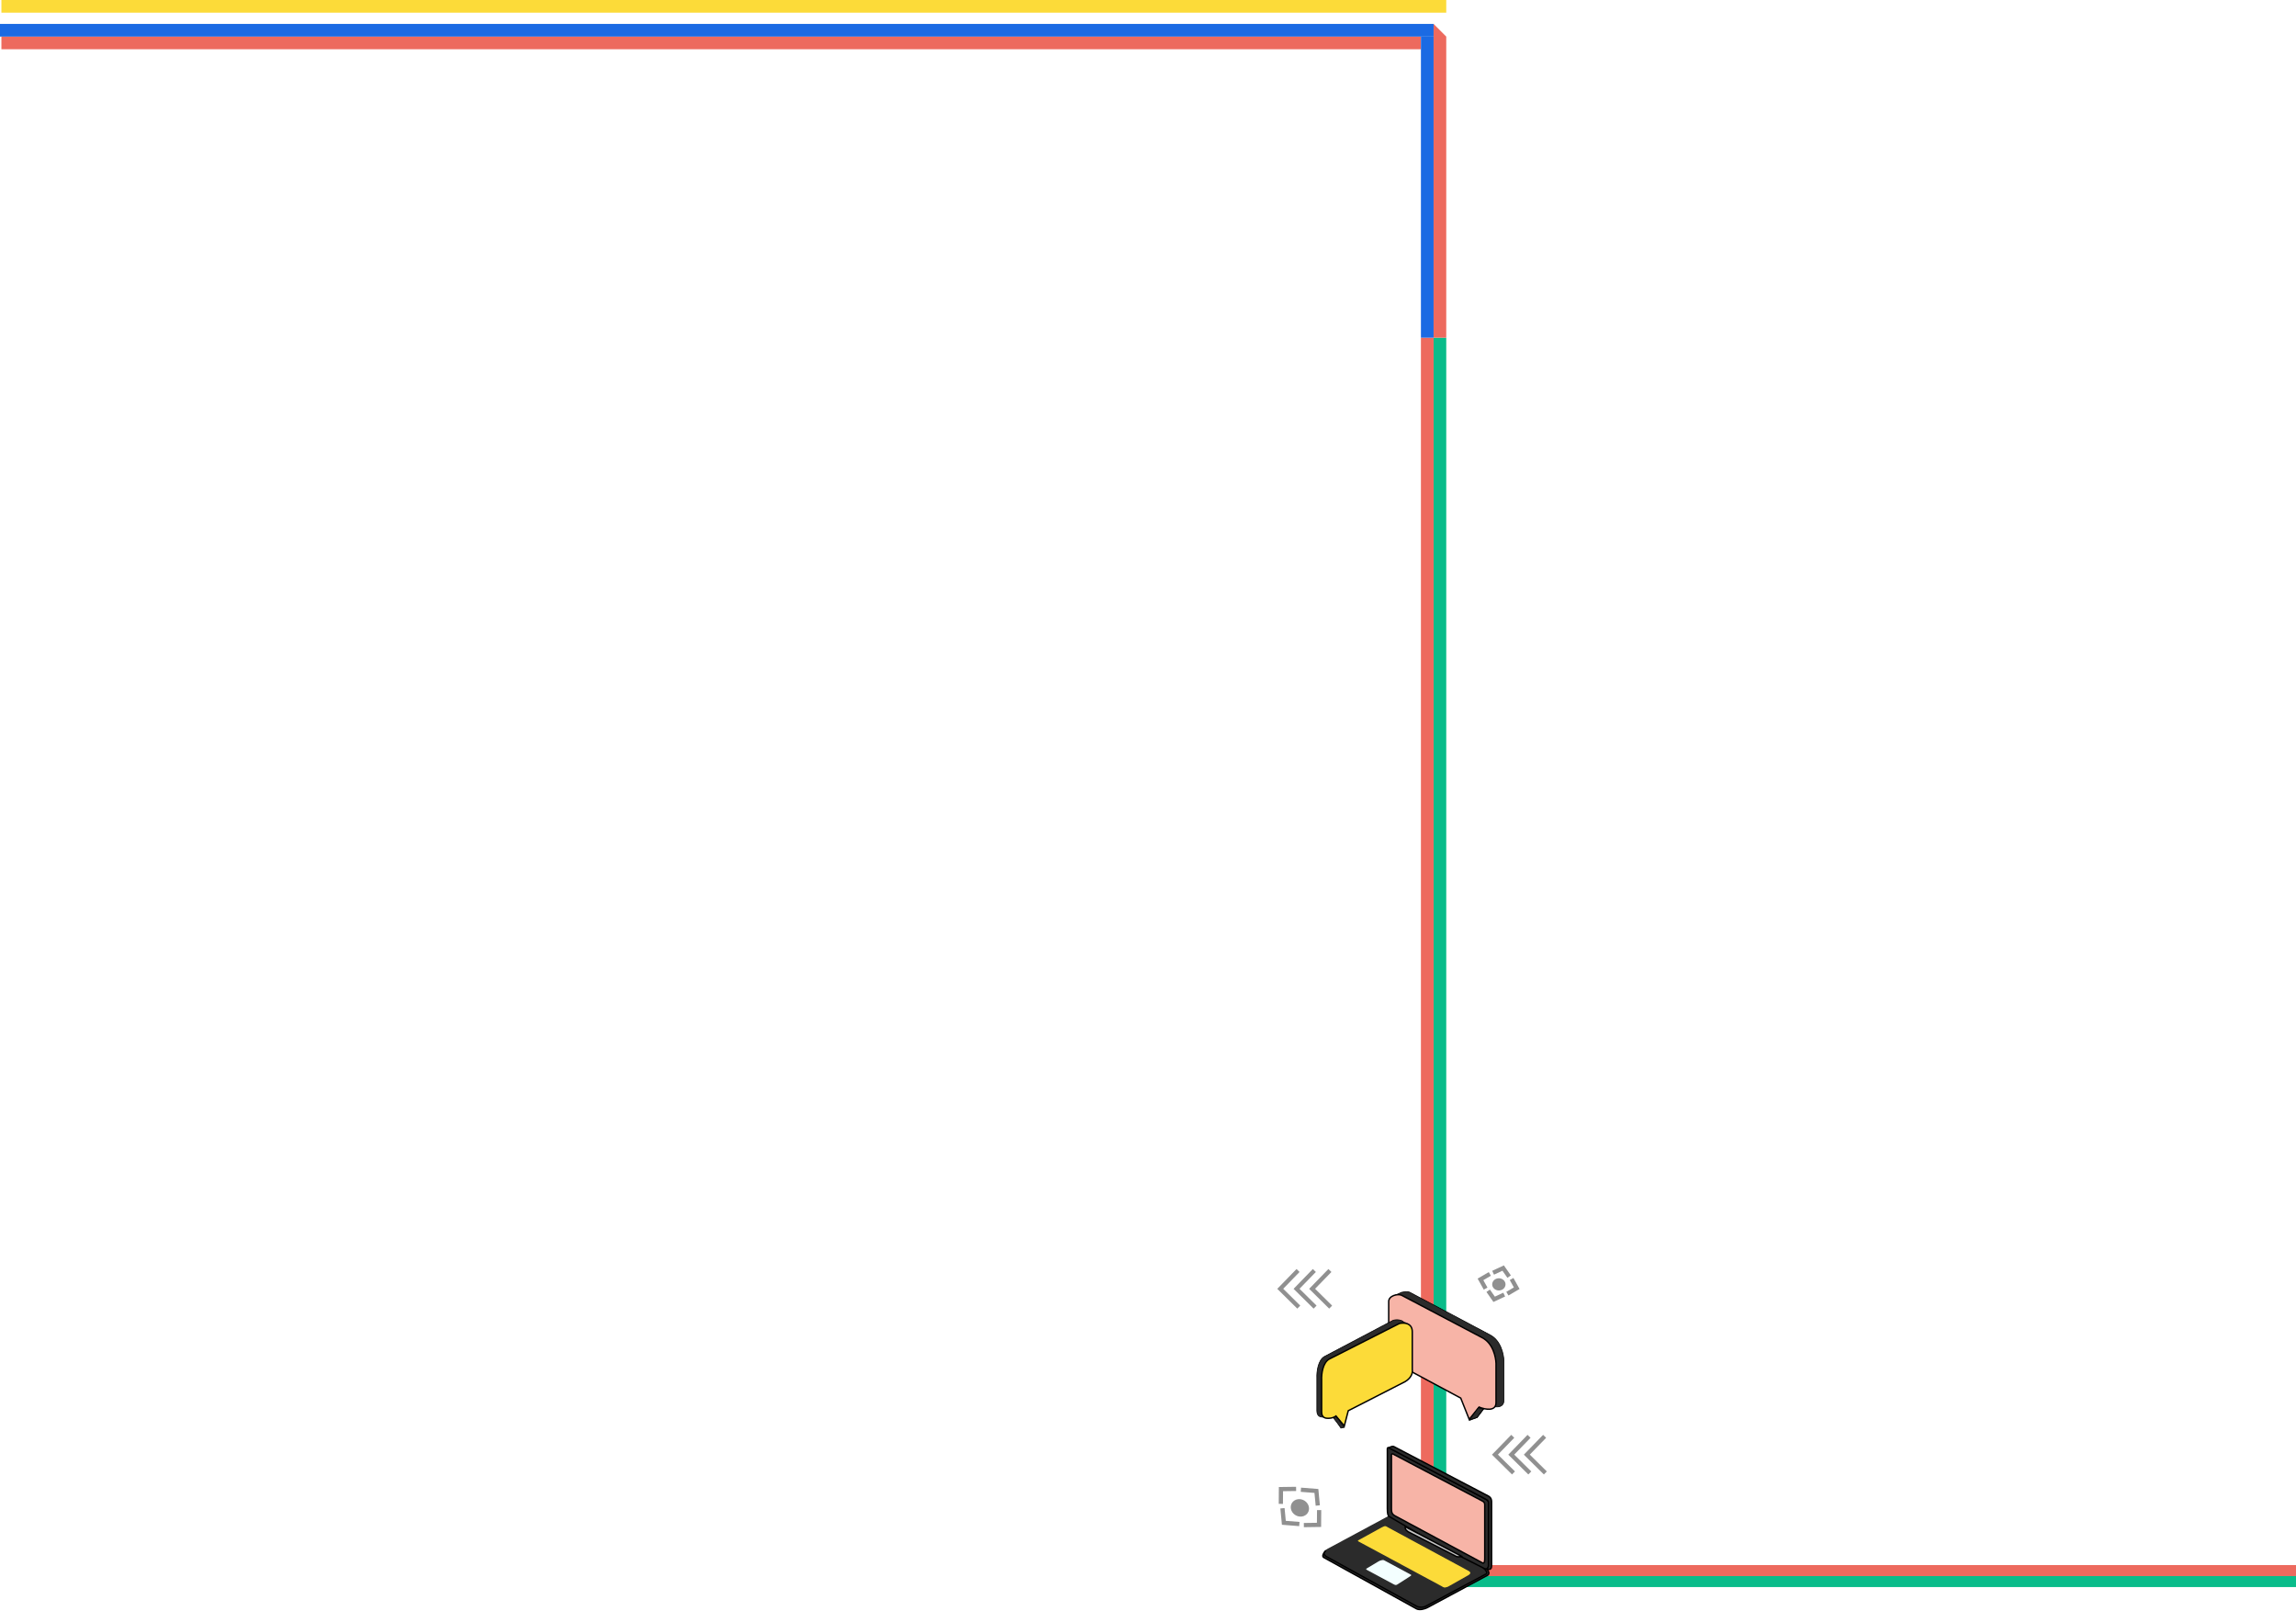
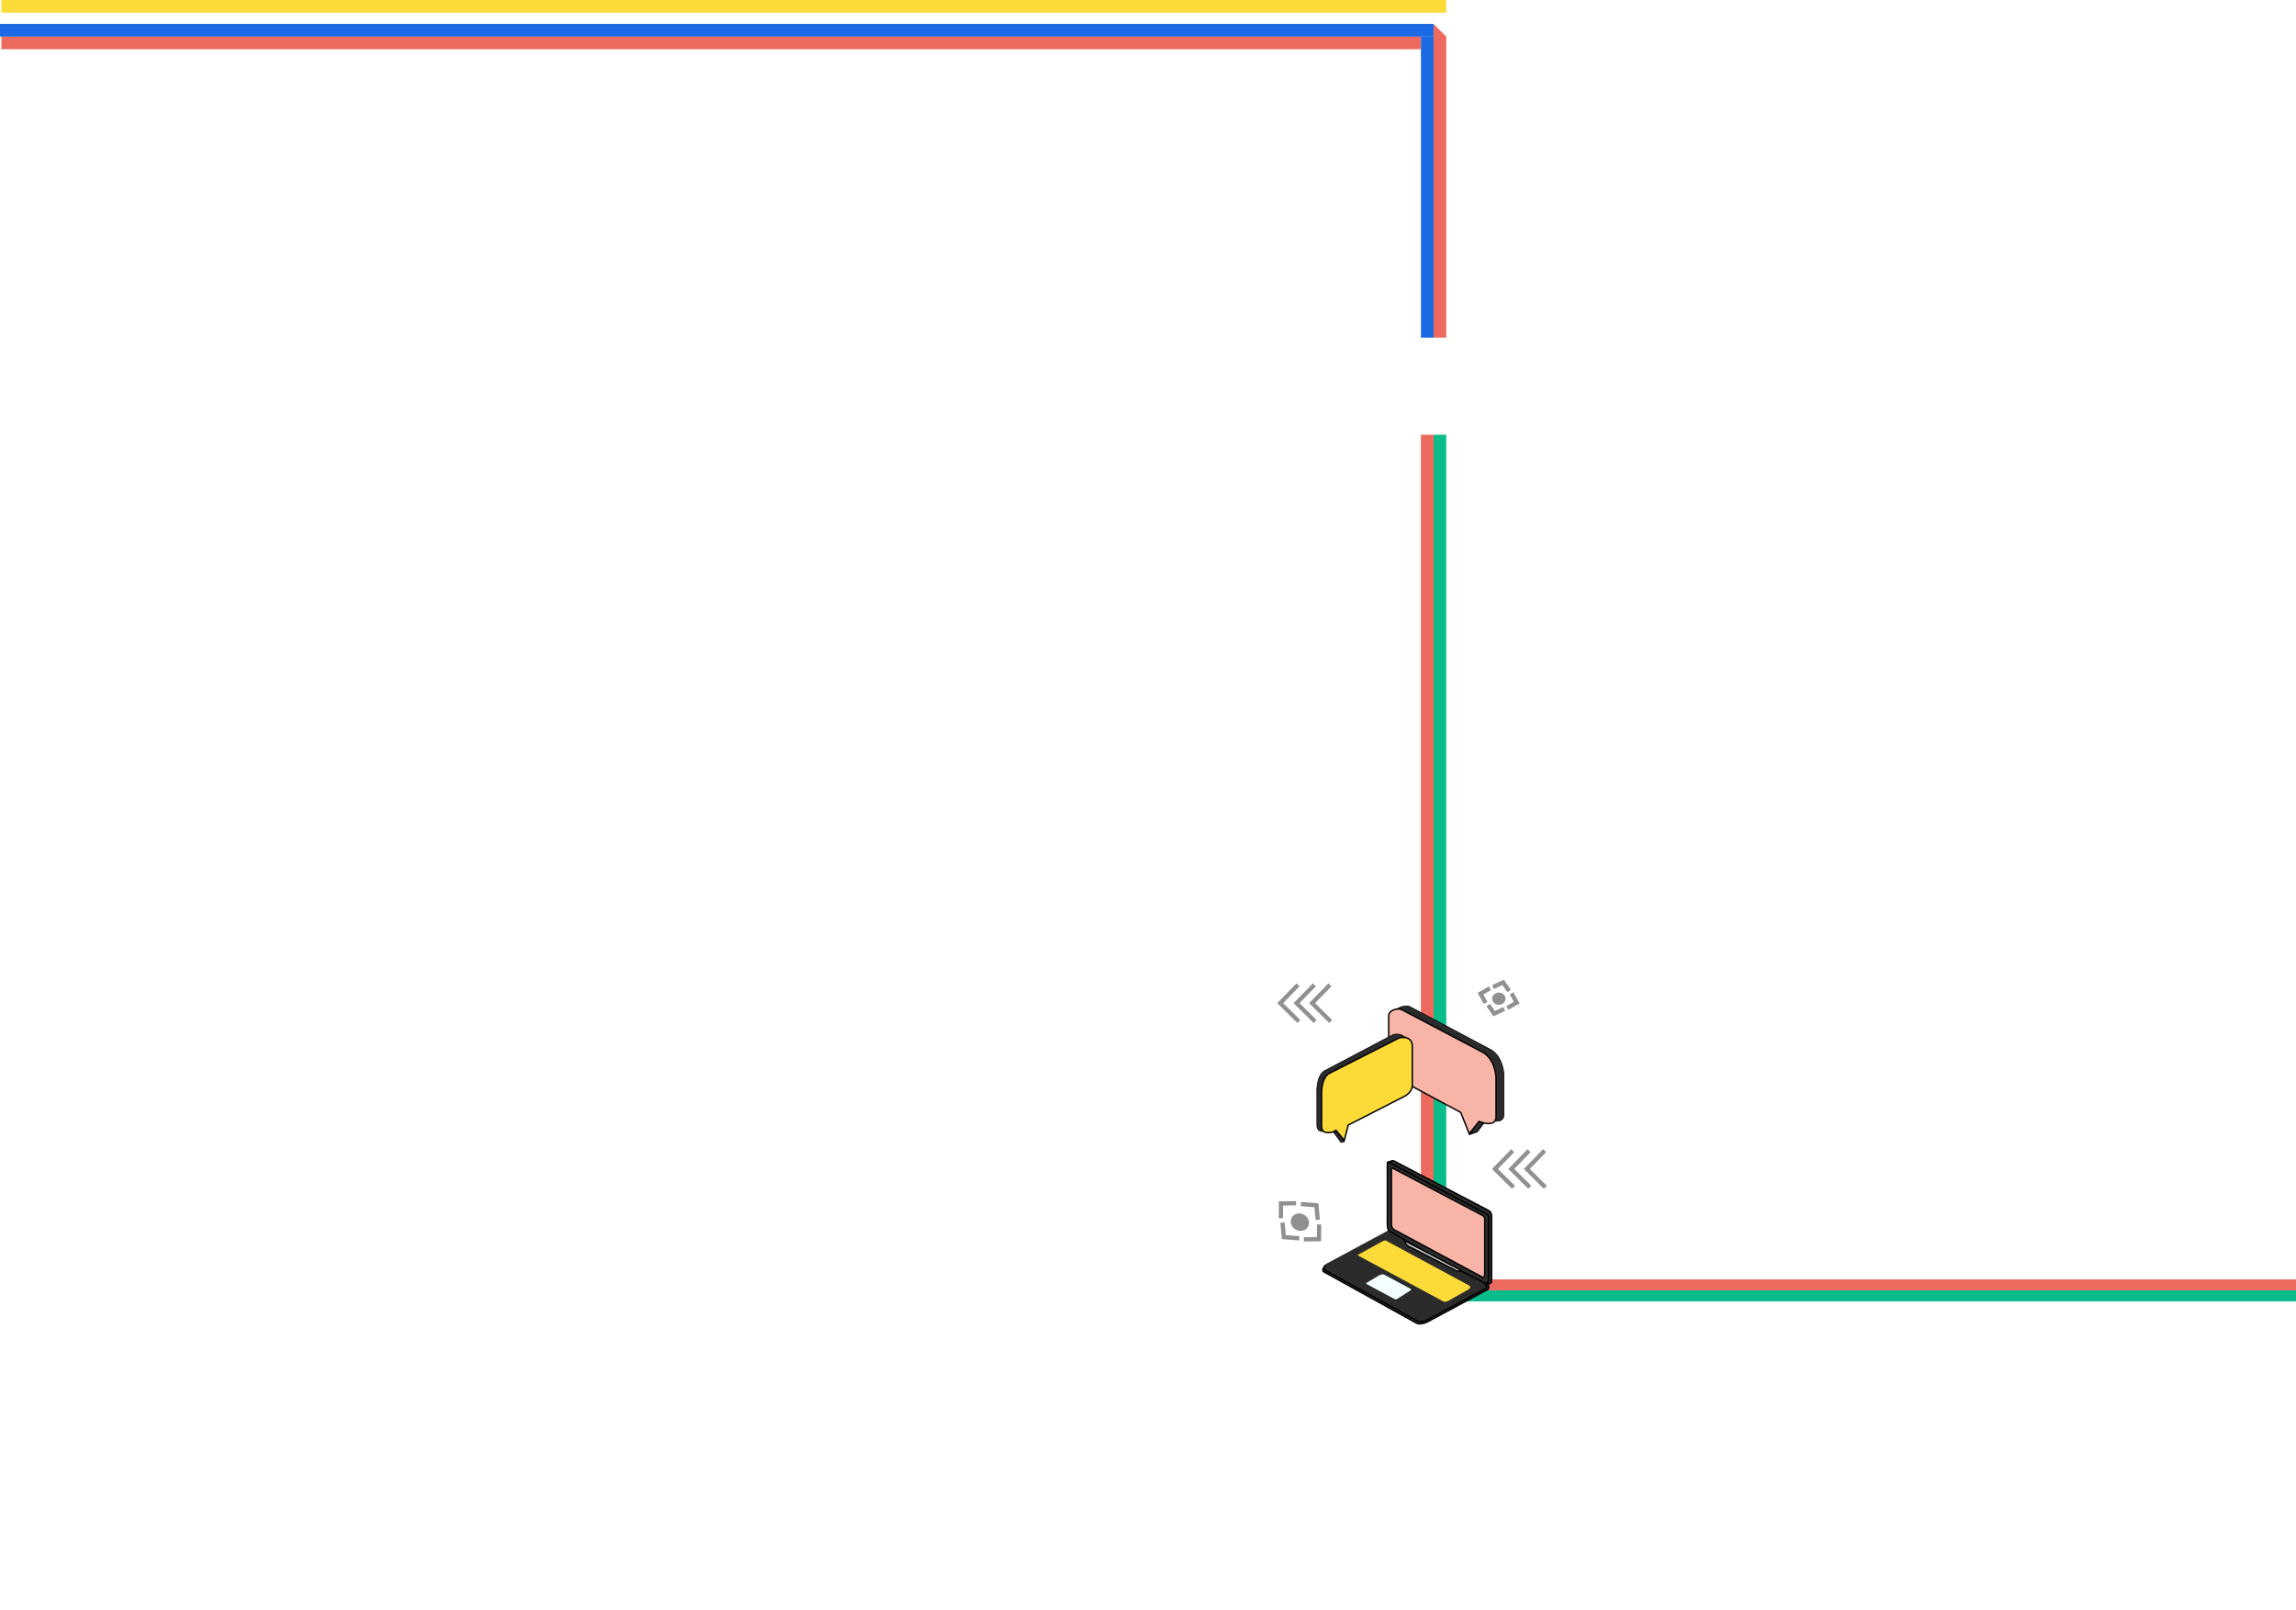
- <svg xmlns="http://www.w3.org/2000/svg" width="1632" height="1145" viewBox="0 0 1632 1145" fill="none">
-   <rect x="1019" y="1116.72" width="876.716" height="9" transform="rotate(-90 1019 1116.72)" fill="#09BC8A" />
-   <rect x="1010" y="1120.19" width="880.188" height="9" transform="rotate(-90 1010 1120.19)" fill="#ED6A5E" />
-   <path d="M1632 1120.19L1019 1120.19V1112.38L1632 1112.38V1120.19Z" fill="#ED6A5E" />
-   <path d="M1632 1128L1010 1128V1120.19L1632 1120.19V1128Z" fill="#09BC8A" />
-   <path d="M1061.3 904.602L1068.45 901.266L1072.7 907.346" stroke="#2B2B2B" stroke-opacity="0.52" stroke-width="3" />
-   <path d="M1069.2 920.137L1062.04 923.473L1057.8 917.394" stroke="#2B2B2B" stroke-opacity="0.52" stroke-width="3" />
-   <path d="M1074.44 909.042L1078.09 915.59L1071.44 919.473" stroke="#2B2B2B" stroke-opacity="0.52" stroke-width="3" />
-   <path d="M1055.98 915.863L1052.33 909.316L1058.98 905.432" stroke="#2B2B2B" stroke-opacity="0.52" stroke-width="3" />
-   <ellipse rx="4.709" ry="4.365" transform="matrix(0.968101 0.250561 -0.295447 0.955359 1065.39 912.861)" fill="#2B2B2B" fill-opacity="0.52" />
-   <path d="M924.677 1058.82L935.7 1059.69L936.679 1070.03" stroke="#2B2B2B" stroke-opacity="0.52" stroke-width="3" />
-   <path d="M923.586 1083.2L912.563 1082.32L911.584 1071.99" stroke="#2B2B2B" stroke-opacity="0.52" stroke-width="3" />
-   <path d="M937.634 1073.3L937.561 1083.79L926.783 1083.94" stroke="#2B2B2B" stroke-opacity="0.52" stroke-width="3" />
-   <path d="M910.429 1068.87L910.502 1058.38L921.28 1058.23" stroke="#2B2B2B" stroke-opacity="0.52" stroke-width="3" />
-   <ellipse rx="6.594" ry="6.113" transform="matrix(0.719019 0.69499 -0.727774 0.685817 923.971 1071.71)" fill="#2B2B2B" fill-opacity="0.52" />
-   <path d="M943.615 1101.37L987.13 1077.96L1055.19 1114.6C1056.49 1115.62 1058.54 1117.96 1056.31 1119.18L1014.47 1141.07C1013.16 1141.92 1009.78 1143.1 1006.66 1141.07L942.405 1106.24C941.29 1105.39 940.044 1103.41 943.615 1101.37Z" fill="#2B2B2B" stroke="#2A2A2A" />
-   <path d="M979.155 1109.58L971.422 1114.22C970.317 1114.73 970.096 1115.46 971.422 1116.28L989.649 1126.07C990.754 1126.58 991.859 1127.62 993.516 1126.58L1002.35 1120.92C1002.91 1120.4 1005 1119.58 1002.35 1118.34L984.126 1108.55C983.573 1108.21 981.806 1107.93 979.155 1109.58Z" fill="#F3FFFF" stroke="#2B2B2B" />
-   <path d="M981.845 1085.17L965.081 1094.41C964.709 1094.58 963.964 1095.43 966.199 1096.46L1024.31 1127.74C1025.99 1128.76 1026.55 1129.28 1029.34 1128.25L1043.87 1120.05C1045.17 1119.36 1047 1117.58 1043.87 1115.94L986.874 1085.17C985.197 1084.15 984.638 1083.64 981.845 1085.17Z" fill="#FCDB39" stroke="#2B2B2B" />
-   <path d="M986.111 1072.11V1029.63C986.111 1029.07 986.6 1028.29 988.557 1029.63L1055.83 1065.4C1056.44 1065.96 1058.27 1066.07 1058.27 1068.75V1110.67C1058.27 1111.79 1058.27 1116.31 1056.02 1115.28L1020.5 1097.28L987.239 1077.74C986.627 1077.18 986.111 1076.13 986.111 1072.11Z" fill="#2B2B2B" stroke="black" />
-   <path d="M989.037 1072.65V1034.03C989.037 1033.52 989.486 1032.81 991.285 1034.03L1053.1 1066.55C1053.66 1067.06 1055.35 1067.16 1055.35 1069.6V1107.71C1055.35 1108.73 1055.35 1111.78 1053.66 1110.76L991.285 1077.22C990.723 1076.71 989.037 1076.31 989.037 1072.65Z" fill="#F7B4A7" stroke="black" />
-   <path d="M990.674 1028.11C990.113 1027.94 989.33 1027.81 987.086 1029.03L1055.74 1065.37C1056.5 1065.9 1057.98 1066.29 1057.98 1067.92V1113.11L1057.61 1114.12L1056.94 1115.13L1056.96 1115.14C1058.09 1115.48 1060.23 1116.13 1060.23 1112.84V1067.41C1060.23 1066.59 1060.23 1064.55 1057.98 1063.33L990.674 1028.11Z" fill="#2B2B2B" stroke="black" />
-   <path d="M1001.7 1089.09C1000.56 1088.59 998.395 1087.09 998.851 1085.1L1038.77 1106.07C1038.01 1106.4 1036.15 1106.86 1034.78 1106.07L1001.7 1089.09Z" fill="#C4C4C4" stroke="black" />
-   <path d="M1006.94 1143.51L940.87 1106.95C939.704 1106.23 940.493 1104.41 941.239 1103.42C941.316 1103.27 941.42 1103.16 941.531 1103.07C941.438 1103.17 941.339 1103.28 941.239 1103.42C940.958 1103.94 941.03 1104.85 942.412 1106.13L1007.38 1141.87C1008.34 1142.28 1010.86 1142.81 1013.33 1141.67L1056.5 1118.59C1056.86 1118.25 1057.11 1117.08 1055.17 1115.12C1055.47 1115.19 1056.19 1115.28 1056.72 1115.12L1057.16 1115.32C1057.89 1116.34 1059.14 1118.63 1057.38 1119.61L1014.43 1142.69C1012.89 1143.44 1009.23 1144.65 1006.94 1143.51Z" fill="#2A2A2A" />
-   <path d="M942.412 1102.05C942.039 1102.45 941.78 1102.7 941.531 1103.07M941.531 1103.07C940.739 1103.91 939.549 1106.13 940.87 1106.95L1006.94 1143.51C1009.23 1144.65 1012.89 1143.44 1014.43 1142.69L1057.38 1119.61C1059.14 1118.63 1057.89 1116.34 1057.16 1115.32L1056.72 1115.12C1056.19 1115.28 1055.47 1115.19 1055.17 1115.12C1057.11 1117.08 1056.86 1118.25 1056.5 1118.59L1013.33 1141.67C1010.86 1142.81 1008.34 1142.28 1007.38 1141.87L942.412 1106.13C940.65 1104.5 941.017 1103.48 941.531 1103.07Z" stroke="black" />
-   <path d="M1098.44 1046.89L1085.27 1033.88L1097.92 1020.86" stroke="#2B2B2B" stroke-opacity="0.52" stroke-width="3" />
-   <path d="M1087.38 1046.89L1074.21 1033.88L1086.85 1020.86" stroke="#2B2B2B" stroke-opacity="0.52" stroke-width="3" />
-   <path d="M1075.79 1046.89L1062.61 1033.88L1075.26 1020.86" stroke="#2B2B2B" stroke-opacity="0.52" stroke-width="3" />
-   <path d="M945.829 929.029L932.657 916.015L945.302 903" stroke="#2B2B2B" stroke-opacity="0.52" stroke-width="3" />
-   <path d="M934.765 929.029L921.592 916.015L934.238 903" stroke="#2B2B2B" stroke-opacity="0.52" stroke-width="3" />
-   <path d="M923.173 929.029L910 916.015L922.646 903" stroke="#2B2B2B" stroke-opacity="0.52" stroke-width="3" />
-   <path fill-rule="evenodd" clip-rule="evenodd" d="M992.821 958.809C992.487 960.498 992.52 964.246 995.327 965.72L1043.94 991.982L1050.17 1007.25L1056.97 998.432C1061.48 1000.27 1069 1001.66 1069 995.207V981.846V967.102C1068.83 962.802 1067 952.727 1058.98 948.673L1001.92 918.399C1000.44 917.759 998.036 917.898 996.073 918.748L996.712 918.308L990.324 921.232L993.518 920.508L993.851 920.279C993.215 920.986 992.821 921.853 992.821 922.872V958.809ZM1044.65 1009.5L1049.89 1007.5L1048.46 1004L1044.65 1009.5Z" fill="#2B2B2B" />
-   <path d="M995.327 965.72L995.446 965.5L995.443 965.499L995.327 965.72ZM992.821 958.809L993.066 958.857L993.071 958.833V958.809H992.821ZM1043.94 991.982L1044.17 991.887L1044.14 991.804L1044.06 991.762L1043.94 991.982ZM1050.17 1007.25L1049.94 1007.34L1050.1 1007.74L1050.37 1007.4L1050.17 1007.25ZM1056.97 998.432L1057.07 998.201L1056.89 998.129L1056.77 998.279L1056.97 998.432ZM1069 967.102H1069.25L1069.25 967.093L1069 967.102ZM1058.98 948.673L1058.86 948.894L1058.86 948.896L1058.98 948.673ZM1001.92 918.399L1002.04 918.179L1002.03 918.174L1002.02 918.17L1001.92 918.399ZM996.073 918.748L995.931 918.543L996.172 918.978L996.073 918.748ZM996.712 918.308L996.854 918.514L996.608 918.081L996.712 918.308ZM990.324 921.232L990.22 921.004L990.379 921.475L990.324 921.232ZM993.518 920.508L993.573 920.752L993.62 920.742L993.66 920.714L993.518 920.508ZM993.851 920.279L994.037 920.446L993.709 920.073L993.851 920.279ZM1049.89 1007.5L1049.98 1007.73L1050.22 1007.64L1050.12 1007.41L1049.89 1007.5ZM1044.65 1009.5L1044.44 1009.36L1043.98 1010.02L1044.74 1009.73L1044.65 1009.5ZM1048.46 1004L1048.69 1003.91L1048.52 1003.48L1048.25 1003.86L1048.46 1004ZM995.443 965.499C994.125 964.806 993.447 963.576 993.14 962.287C992.832 960.996 992.905 959.674 993.066 958.857L992.576 958.76C992.403 959.634 992.326 961.03 992.653 962.403C992.981 963.779 993.723 965.16 995.211 965.941L995.443 965.499ZM1044.06 991.762L995.446 965.5L995.208 965.94L1043.82 992.202L1044.06 991.762ZM1050.4 1007.15L1044.17 991.887L1043.71 992.076L1049.94 1007.34L1050.4 1007.15ZM1056.77 998.279L1049.97 1007.1L1050.37 1007.4L1057.17 998.585L1056.77 998.279ZM1068.75 995.207C1068.75 996.769 1068.3 997.82 1067.58 998.511C1066.86 999.207 1065.84 999.568 1064.65 999.68C1062.27 999.905 1059.31 999.116 1057.07 998.201L1056.88 998.663C1059.15 999.591 1062.2 1000.41 1064.7 1000.18C1065.96 1000.06 1067.1 999.673 1067.93 998.871C1068.76 998.064 1069.25 996.87 1069.25 995.207H1068.75ZM1068.75 981.846V995.207H1069.25V981.846H1068.75ZM1068.75 967.102V981.846H1069.25V967.102H1068.75ZM1058.86 948.896C1062.8 950.888 1065.23 954.362 1066.7 957.891C1068.17 961.421 1068.67 964.984 1068.75 967.112L1069.25 967.093C1069.17 964.92 1068.66 961.296 1067.16 957.699C1065.67 954.102 1063.17 950.513 1059.09 948.45L1058.86 948.896ZM1001.81 918.62L1058.86 948.894L1059.09 948.452L1002.04 918.179L1001.81 918.62ZM996.172 918.978C998.092 918.146 1000.42 918.024 1001.82 918.629L1002.02 918.17C1000.45 917.495 997.979 917.65 995.973 918.519L996.172 918.978ZM996.57 918.102L995.931 918.543L996.214 918.954L996.854 918.514L996.57 918.102ZM990.428 921.459L996.816 918.535L996.608 918.081L990.22 921.004L990.428 921.459ZM993.463 920.265L990.268 920.988L990.379 921.475L993.573 920.752L993.463 920.265ZM993.709 920.073L993.376 920.302L993.66 920.714L993.993 920.485L993.709 920.073ZM993.071 922.872C993.071 921.923 993.437 921.114 994.037 920.446L993.665 920.112C992.994 920.858 992.571 921.783 992.571 922.872H993.071ZM993.071 958.809V922.872H992.571V958.809H993.071ZM1049.8 1007.27L1044.56 1009.27L1044.74 1009.73L1049.98 1007.73L1049.8 1007.27ZM1048.23 1004.09L1049.66 1007.59L1050.12 1007.41L1048.69 1003.91L1048.23 1004.09ZM1044.85 1009.64L1048.66 1004.14L1048.25 1003.86L1044.44 1009.36L1044.85 1009.64Z" fill="black" />
-   <path d="M987.096 960.718C986.761 962.396 986.795 966.119 989.605 967.584L1038.29 993.676L1044.31 1008.78L1051.33 1000.08C1055.85 1001.92 1063.38 1003.29 1063.38 996.88V983.605V968.957C1063.21 964.685 1061.37 954.676 1053.34 950.647L996.21 920.57C993.348 919.347 987.096 920.985 987.096 925.013V960.718Z" fill="#F7B4A7" stroke="black" />
-   <path d="M1000.54 940.382L995.443 938.827L997.58 939.826L1000.54 940.382Z" fill="#00145B" stroke="black" stroke-width="0.1" />
-   <path fill-rule="evenodd" clip-rule="evenodd" d="M936.019 979.208V1002.64C936.019 1007.05 939.039 1007.23 940.549 1007.23C944.173 1007.23 946.066 1005.53 946.066 1005.53L950.544 1011.35L953.155 1015L955.538 1014.5L952.315 1010.21L954.641 1001.72L994.401 980.587C999.233 977.646 999.77 973.542 999.434 971.858V944.293C999.434 937.677 993.395 937.555 990.375 938.32L941.555 964.048C936.724 966.62 935.851 975.227 936.019 979.208Z" fill="#2B2B2B" />
-   <path d="M936.019 979.208H936.269L936.269 979.198L936.019 979.208ZM946.066 1005.53L946.264 1005.38L946.1 1005.17L945.899 1005.35L946.066 1005.53ZM950.544 1011.35L950.747 1011.2L950.742 1011.19L950.544 1011.35ZM953.155 1015L952.952 1015.15L953.047 1015.28L953.206 1015.24L953.155 1015ZM955.538 1014.5L955.589 1014.74L955.974 1014.66L955.737 1014.35L955.538 1014.5ZM952.315 1010.21L952.074 1010.15L952.042 1010.26L952.116 1010.36L952.315 1010.21ZM954.641 1001.72L954.524 1001.5L954.429 1001.55L954.4 1001.65L954.641 1001.72ZM994.401 980.587L994.518 980.807L994.525 980.804L994.531 980.8L994.401 980.587ZM999.434 971.858H999.184V971.882L999.189 971.907L999.434 971.858ZM990.375 938.32L990.313 938.078L990.285 938.085L990.258 938.099L990.375 938.32ZM941.555 964.048L941.439 963.827L941.438 963.827L941.555 964.048ZM936.269 1002.64V979.208H935.769V1002.64H936.269ZM940.549 1006.98C939.796 1006.98 938.729 1006.93 937.852 1006.38C936.997 1005.84 936.269 1004.78 936.269 1002.64H935.769C935.769 1004.91 936.551 1006.15 937.584 1006.8C938.594 1007.44 939.792 1007.48 940.549 1007.48V1006.98ZM946.066 1005.53C945.899 1005.35 945.899 1005.35 945.899 1005.35C945.899 1005.35 945.899 1005.35 945.899 1005.35C945.899 1005.35 945.899 1005.35 945.899 1005.35C945.899 1005.35 945.899 1005.35 945.899 1005.35C945.899 1005.35 945.898 1005.35 945.896 1005.35C945.894 1005.35 945.889 1005.36 945.883 1005.36C945.87 1005.37 945.85 1005.39 945.823 1005.41C945.768 1005.45 945.685 1005.52 945.573 1005.59C945.349 1005.75 945.011 1005.95 944.562 1006.16C943.664 1006.57 942.32 1006.98 940.549 1006.98V1007.48C942.401 1007.48 943.816 1007.05 944.771 1006.61C945.248 1006.39 945.61 1006.17 945.854 1006.01C945.976 1005.92 946.069 1005.85 946.133 1005.8C946.164 1005.78 946.188 1005.76 946.205 1005.74C946.213 1005.74 946.22 1005.73 946.225 1005.73C946.227 1005.73 946.229 1005.72 946.23 1005.72C946.231 1005.72 946.232 1005.72 946.232 1005.72C946.232 1005.72 946.232 1005.72 946.233 1005.72C946.233 1005.72 946.233 1005.72 946.233 1005.72C946.233 1005.72 946.233 1005.72 946.066 1005.53ZM950.742 1011.19L946.264 1005.38L945.868 1005.69L950.346 1011.5L950.742 1011.19ZM953.358 1014.85L950.747 1011.2L950.34 1011.49L952.952 1015.15L953.358 1014.85ZM955.486 1014.26L953.104 1014.76L953.206 1015.24L955.589 1014.74L955.486 1014.26ZM952.116 1010.36L955.338 1014.65L955.737 1014.35L952.515 1010.06L952.116 1010.36ZM954.4 1001.65L952.074 1010.15L952.557 1010.28L954.882 1001.79L954.4 1001.65ZM994.284 980.366L954.524 1001.5L954.759 1001.94L994.518 980.807L994.284 980.366ZM999.189 971.907C999.504 973.49 999.012 977.488 994.271 980.373L994.531 980.8C999.454 977.805 1000.03 973.595 999.679 971.809L999.189 971.907ZM999.184 944.293V971.858H999.684V944.293H999.184ZM990.436 938.563C991.917 938.187 994.123 938.036 995.943 938.77C996.848 939.136 997.654 939.718 998.235 940.599C998.816 941.48 999.184 942.678 999.184 944.293H999.684C999.684 942.6 999.297 941.302 998.652 940.323C998.006 939.344 997.113 938.703 996.13 938.307C994.176 937.518 991.852 937.688 990.313 938.078L990.436 938.563ZM941.672 964.269L990.491 938.542L990.258 938.099L941.439 963.827L941.672 964.269ZM936.269 979.198C936.186 977.227 936.361 974.106 937.154 971.165C937.95 968.213 939.351 965.505 941.673 964.268L941.438 963.827C938.928 965.164 937.477 968.045 936.671 971.035C935.862 974.035 935.685 977.208 935.769 979.219L936.269 979.198Z" fill="black" />
-   <path d="M939.416 1003.57V980.663C939.246 976.771 940.132 968.358 945.042 965.843L994.648 940.695C997.716 939.947 1003.85 940.066 1003.85 946.533V973.478C1004.19 975.124 1003.65 979.136 998.739 982.01L958.338 1002.67L955.538 1013.5L949.625 1006.4C949.625 1006.4 947.701 1008.06 944.019 1008.06C942.485 1008.06 939.416 1007.88 939.416 1003.57Z" fill="#FCDB39" stroke="black" />
-   <path d="M1050.84 1000.5L1044.65 1009L1049.89 1007.5L1054.18 1001.5L1050.84 1000.5Z" fill="#2A2A2A" stroke="black" stroke-width="0.5" />
+ <svg xmlns="http://www.w3.org/2000/svg" width="1632" height="1144" viewBox="0 0 1632 1144" fill="none">
+   <rect x="1019" y="914.789" width="605.789" height="9" transform="rotate(-90 1019 914.789)" fill="#09BC8A" />
+   <rect x="1010" y="917.188" width="608.188" height="9" transform="rotate(-90 1010 917.188)" fill="#ED6A5E" />
+   <path d="M1632 917.188L1019 917.188V909.376L1632 909.376V917.188Z" fill="#ED6A5E" />
+   <path d="M1632 925L1010 925V917.188L1632 917.188V925Z" fill="#09BC8A" />
+   <path d="M1061.3 701.602L1068.45 698.266L1072.7 704.346" stroke="#2B2B2B" stroke-opacity="0.52" stroke-width="3" />
+   <path d="M1069.2 717.137L1062.04 720.473L1057.8 714.394" stroke="#2B2B2B" stroke-opacity="0.52" stroke-width="3" />
+   <path d="M1074.44 706.042L1078.09 712.59L1071.44 716.473" stroke="#2B2B2B" stroke-opacity="0.52" stroke-width="3" />
+   <path d="M1055.98 712.863L1052.33 706.316L1058.98 702.432" stroke="#2B2B2B" stroke-opacity="0.52" stroke-width="3" />
+   <ellipse rx="4.709" ry="4.365" transform="matrix(0.968101 0.250561 -0.295447 0.955359 1065.39 709.861)" fill="#2B2B2B" fill-opacity="0.52" />
+   <path d="M924.677 855.816L935.7 856.688L936.679 867.025" stroke="#2B2B2B" stroke-opacity="0.52" stroke-width="3" />
+   <path d="M923.586 880.197L912.563 879.325L911.584 868.987" stroke="#2B2B2B" stroke-opacity="0.52" stroke-width="3" />
+   <path d="M937.634 870.296L937.561 880.79L926.783 880.938" stroke="#2B2B2B" stroke-opacity="0.52" stroke-width="3" />
+   <path d="M910.429 865.87L910.502 855.376L921.28 855.228" stroke="#2B2B2B" stroke-opacity="0.52" stroke-width="3" />
+   <ellipse rx="6.594" ry="6.113" transform="matrix(0.719019 0.69499 -0.727774 0.685817 923.971 868.706)" fill="#2B2B2B" fill-opacity="0.52" />
+   <path d="M943.615 898.37L987.13 874.959L1055.19 911.603C1056.49 912.621 1058.54 914.962 1056.31 916.183L1014.47 938.068C1013.16 938.916 1009.78 940.104 1006.66 938.068L942.405 903.238C941.29 902.389 940.044 900.406 943.615 898.37Z" fill="#2B2B2B" stroke="#2A2A2A" />
+   <path d="M979.155 906.582L971.422 911.219C970.317 911.734 970.096 912.456 971.422 913.28L989.649 923.07C990.754 923.585 991.859 924.615 993.516 923.585L1002.35 917.917C1002.91 917.402 1005 916.578 1002.35 915.341L984.126 905.552C983.573 905.208 981.806 904.933 979.155 906.582Z" fill="#F3FFFF" stroke="#2B2B2B" />
+   <path d="M981.845 882.175L965.081 891.406C964.709 891.577 963.964 892.431 966.199 893.457L1024.31 924.739C1025.99 925.764 1026.55 926.277 1029.34 925.251L1043.87 917.046C1045.17 916.362 1047 914.585 1043.87 912.944L986.874 882.175C985.197 881.149 984.638 880.637 981.845 882.175Z" fill="#FCDB39" stroke="#2B2B2B" />
+   <path d="M986.111 869.108V826.633C986.111 826.074 986.6 825.291 988.557 826.633L1055.83 862.401C1056.44 862.96 1058.27 863.072 1058.27 865.754V907.67C1058.27 908.788 1058.27 913.306 1056.02 912.277L1020.5 894.28L987.239 874.741C986.627 874.182 986.111 873.132 986.111 869.108Z" fill="#2B2B2B" stroke="black" />
+   <path d="M989.037 869.649V831.026C989.037 830.518 989.486 829.806 991.285 831.026L1053.1 863.55C1053.66 864.058 1055.35 864.16 1055.35 866.599V904.714C1055.35 905.73 1055.35 908.779 1053.66 907.763L991.285 874.222C990.723 873.714 989.037 873.307 989.037 869.649Z" fill="#F7B4A7" stroke="black" />
+   <path d="M990.674 825.108C990.113 824.937 989.33 824.809 987.086 826.034L1055.74 862.369C1056.5 862.905 1057.98 863.288 1057.98 864.921V910.107L1057.61 911.12L1056.94 912.132L1056.96 912.138C1058.09 912.48 1060.23 913.128 1060.23 909.839V864.411C1060.23 863.592 1060.23 861.552 1057.98 860.327L990.674 825.108Z" fill="#2B2B2B" stroke="black" />
+   <path d="M1001.7 886.09C1000.56 885.591 998.395 884.093 998.851 882.096L1038.77 903.066C1038.01 903.399 1036.15 903.865 1034.78 903.066L1001.7 886.09Z" fill="#C4C4C4" stroke="black" />
+   <path d="M1006.94 940.507L940.87 903.948C939.704 903.227 940.493 901.41 941.239 900.417C941.316 900.272 941.42 900.156 941.531 900.068C941.438 900.166 941.339 900.284 941.239 900.417C940.958 900.945 941.03 901.849 942.412 903.131L1007.38 938.873C1008.34 939.281 1010.86 939.812 1013.33 938.669L1056.5 915.59C1056.86 915.249 1057.11 914.078 1055.17 912.118C1055.47 912.186 1056.19 912.281 1056.72 912.118L1057.16 912.322C1057.89 913.343 1059.14 915.631 1057.38 916.611L1014.43 939.69C1012.89 940.439 1009.23 941.65 1006.94 940.507Z" fill="#2A2A2A" />
+   <path d="M942.412 899.046C942.039 899.455 941.78 899.702 941.531 900.068M941.531 900.068C940.739 900.905 939.549 903.131 940.87 903.948L1006.94 940.507C1009.23 941.65 1012.89 940.439 1014.43 939.69L1057.38 916.611C1059.14 915.631 1057.89 913.343 1057.16 912.322L1056.72 912.118C1056.19 912.281 1055.47 912.186 1055.17 912.118C1057.11 914.078 1056.86 915.249 1056.5 915.59L1013.33 938.669C1010.86 939.812 1008.34 939.281 1007.38 938.873L942.412 903.131C940.65 901.497 941.017 900.476 941.531 900.068Z" stroke="black" />
+   <path d="M1098.44 843.891L1085.27 830.877L1097.92 817.862" stroke="#2B2B2B" stroke-opacity="0.52" stroke-width="3" />
+   <path d="M1087.38 843.891L1074.21 830.877L1086.85 817.862" stroke="#2B2B2B" stroke-opacity="0.52" stroke-width="3" />
+   <path d="M1075.79 843.891L1062.61 830.877L1075.26 817.862" stroke="#2B2B2B" stroke-opacity="0.52" stroke-width="3" />
+   <path d="M945.829 726.029L932.657 713.015L945.302 700" stroke="#2B2B2B" stroke-opacity="0.52" stroke-width="3" />
+   <path d="M934.765 726.029L921.592 713.015L934.238 700" stroke="#2B2B2B" stroke-opacity="0.52" stroke-width="3" />
+   <path d="M923.173 726.029L910 713.015L922.646 700" stroke="#2B2B2B" stroke-opacity="0.52" stroke-width="3" />
+   <path fill-rule="evenodd" clip-rule="evenodd" d="M992.821 755.809C992.487 757.498 992.52 761.246 995.327 762.72L1043.94 788.982L1050.17 804.248L1056.97 795.432C1061.48 797.275 1069 798.657 1069 792.207V778.846V764.102C1068.83 759.802 1067 749.727 1058.98 745.673L1001.92 715.399C1000.44 714.759 998.036 714.898 996.073 715.748L996.712 715.308L990.324 718.232L993.518 717.508L993.851 717.279C993.215 717.986 992.821 718.853 992.821 719.872V755.809ZM1044.65 806.5L1049.89 804.5L1048.46 801L1044.65 806.5Z" fill="#2B2B2B" />
+   <path d="M995.327 762.72L995.446 762.5L995.443 762.499L995.327 762.72ZM992.821 755.809L993.066 755.857L993.071 755.833V755.809H992.821ZM1043.94 788.982L1044.17 788.887L1044.14 788.804L1044.06 788.762L1043.94 788.982ZM1050.17 804.248L1049.94 804.343L1050.1 804.745L1050.37 804.401L1050.17 804.248ZM1056.97 795.432L1057.07 795.201L1056.89 795.129L1056.77 795.279L1056.97 795.432ZM1069 764.102H1069.25L1069.25 764.093L1069 764.102ZM1058.98 745.673L1058.86 745.894L1058.86 745.896L1058.98 745.673ZM1001.92 715.399L1002.04 715.179L1002.03 715.174L1002.02 715.17L1001.92 715.399ZM996.073 715.748L995.931 715.543L996.172 715.978L996.073 715.748ZM996.712 715.308L996.854 715.514L996.608 715.081L996.712 715.308ZM990.324 718.232L990.22 718.004L990.379 718.475L990.324 718.232ZM993.518 717.508L993.573 717.752L993.62 717.742L993.66 717.714L993.518 717.508ZM993.851 717.279L994.037 717.446L993.709 717.073L993.851 717.279ZM1049.89 804.5L1049.98 804.734L1050.22 804.642L1050.12 804.405L1049.89 804.5ZM1044.65 806.5L1044.44 806.358L1043.98 807.022L1044.74 806.734L1044.65 806.5ZM1048.46 801L1048.69 800.905L1048.52 800.479L1048.25 800.858L1048.46 801ZM995.443 762.499C994.125 761.806 993.447 760.576 993.14 759.287C992.832 757.996 992.905 756.674 993.066 755.857L992.576 755.76C992.403 756.634 992.326 758.03 992.653 759.403C992.981 760.779 993.723 762.16 995.211 762.941L995.443 762.499ZM1044.06 788.762L995.446 762.5L995.208 762.94L1043.82 789.202L1044.06 788.762ZM1050.4 804.154L1044.17 788.887L1043.71 789.076L1049.94 804.343L1050.4 804.154ZM1056.77 795.279L1049.97 804.095L1050.37 804.401L1057.17 795.585L1056.77 795.279ZM1068.75 792.207C1068.75 793.769 1068.3 794.82 1067.58 795.511C1066.86 796.207 1065.84 796.568 1064.65 796.68C1062.27 796.905 1059.31 796.116 1057.07 795.201L1056.88 795.663C1059.15 796.591 1062.2 797.414 1064.7 797.178C1065.96 797.06 1067.1 796.673 1067.93 795.871C1068.76 795.064 1069.25 793.87 1069.25 792.207H1068.75ZM1068.75 778.846V792.207H1069.25V778.846H1068.75ZM1068.75 764.102V778.846H1069.25V764.102H1068.75ZM1058.86 745.896C1062.8 747.888 1065.23 751.362 1066.7 754.891C1068.17 758.421 1068.67 761.984 1068.75 764.112L1069.25 764.093C1069.17 761.92 1068.66 758.296 1067.16 754.699C1065.67 751.102 1063.17 747.513 1059.09 745.45L1058.86 745.896ZM1001.81 715.62L1058.86 745.894L1059.09 745.452L1002.04 715.179L1001.81 715.62ZM996.172 715.978C998.092 715.146 1000.42 715.024 1001.82 715.629L1002.02 715.17C1000.45 714.495 997.979 714.65 995.973 715.519L996.172 715.978ZM996.57 715.102L995.931 715.543L996.214 715.954L996.854 715.514L996.57 715.102ZM990.428 718.459L996.816 715.535L996.608 715.081L990.22 718.004L990.428 718.459ZM993.463 717.265L990.268 717.988L990.379 718.475L993.573 717.752L993.463 717.265ZM993.709 717.073L993.376 717.302L993.66 717.714L993.993 717.485L993.709 717.073ZM993.071 719.872C993.071 718.923 993.437 718.114 994.037 717.446L993.665 717.112C992.994 717.858 992.571 718.783 992.571 719.872H993.071ZM993.071 755.809V719.872H992.571V755.809H993.071ZM1049.8 804.266L1044.56 806.266L1044.74 806.734L1049.98 804.734L1049.8 804.266ZM1048.23 801.095L1049.66 804.595L1050.12 804.405L1048.69 800.905L1048.23 801.095ZM1044.85 806.642L1048.66 801.142L1048.25 800.858L1044.44 806.358L1044.85 806.642Z" fill="black" />
+   <path d="M987.096 757.718C986.761 759.396 986.795 763.119 989.605 764.584L1038.29 790.676L1044.31 805.782L1051.33 797.085C1055.85 798.916 1063.38 800.289 1063.38 793.88V780.605V765.957C1063.21 761.685 1061.37 751.676 1053.34 747.647L996.21 717.57C993.348 716.347 987.096 717.985 987.096 722.013V757.718Z" fill="#F7B4A7" stroke="black" />
+   <path d="M1000.54 737.382L995.443 735.827L997.58 736.826L1000.54 737.382Z" fill="#00145B" stroke="black" stroke-width="0.1" />
+   <path fill-rule="evenodd" clip-rule="evenodd" d="M936.019 776.208V799.639C936.019 804.049 939.039 804.233 940.549 804.233C944.173 804.233 946.066 802.534 946.066 802.534L950.544 808.347L953.155 812L955.538 811.5L952.315 807.212L954.641 798.72L994.401 777.587C999.233 774.646 999.77 770.542 999.434 768.858V741.293C999.434 734.677 993.395 734.555 990.375 735.32L941.555 761.048C936.724 763.62 935.851 772.227 936.019 776.208Z" fill="#2B2B2B" />
+   <path d="M936.019 776.208H936.269L936.269 776.198L936.019 776.208ZM946.066 802.534L946.264 802.382L946.1 802.168L945.899 802.348L946.066 802.534ZM950.544 808.347L950.747 808.201L950.742 808.194L950.544 808.347ZM953.155 812L952.952 812.145L953.047 812.278L953.206 812.245L953.155 812ZM955.538 811.5L955.589 811.745L955.974 811.664L955.737 811.35L955.538 811.5ZM952.315 807.212L952.074 807.146L952.042 807.264L952.116 807.362L952.315 807.212ZM954.641 798.72L954.524 798.499L954.429 798.55L954.4 798.654L954.641 798.72ZM994.401 777.587L994.518 777.807L994.525 777.804L994.531 777.8L994.401 777.587ZM999.434 768.858H999.184V768.882L999.189 768.907L999.434 768.858ZM990.375 735.32L990.313 735.078L990.285 735.085L990.258 735.099L990.375 735.32ZM941.555 761.048L941.439 760.827L941.438 760.827L941.555 761.048ZM936.269 799.639V776.208H935.769V799.639H936.269ZM940.549 803.983C939.796 803.983 938.729 803.934 937.852 803.378C936.997 802.838 936.269 801.78 936.269 799.639H935.769C935.769 801.908 936.551 803.147 937.584 803.801C938.594 804.44 939.792 804.483 940.549 804.483V803.983ZM946.066 802.534C945.899 802.348 945.899 802.348 945.899 802.348C945.899 802.348 945.899 802.348 945.899 802.348C945.899 802.348 945.899 802.348 945.899 802.348C945.899 802.348 945.899 802.348 945.899 802.348C945.899 802.348 945.898 802.349 945.896 802.35C945.894 802.353 945.889 802.357 945.883 802.362C945.87 802.373 945.85 802.389 945.823 802.411C945.768 802.454 945.685 802.517 945.573 802.593C945.349 802.745 945.011 802.95 944.562 803.156C943.664 803.568 942.32 803.983 940.549 803.983V804.483C942.401 804.483 943.816 804.049 944.771 803.611C945.248 803.392 945.61 803.173 945.854 803.006C945.976 802.923 946.069 802.853 946.133 802.803C946.164 802.778 946.188 802.758 946.205 802.744C946.213 802.737 946.22 802.732 946.225 802.728C946.227 802.726 946.229 802.724 946.23 802.723C946.231 802.722 946.232 802.722 946.232 802.721C946.232 802.721 946.232 802.721 946.233 802.721C946.233 802.721 946.233 802.72 946.233 802.72C946.233 802.72 946.233 802.72 946.066 802.534ZM950.742 808.194L946.264 802.382L945.868 802.687L950.346 808.499L950.742 808.194ZM953.358 811.855L950.747 808.201L950.34 808.492L952.952 812.145L953.358 811.855ZM955.486 811.255L953.104 811.755L953.206 812.245L955.589 811.745L955.486 811.255ZM952.116 807.362L955.338 811.65L955.737 811.35L952.515 807.062L952.116 807.362ZM954.4 798.654L952.074 807.146L952.557 807.278L954.882 798.786L954.4 798.654ZM994.284 777.366L954.524 798.499L954.759 798.941L994.518 777.807L994.284 777.366ZM999.189 768.907C999.504 770.49 999.012 774.488 994.271 777.373L994.531 777.8C999.454 774.805 1000.03 770.595 999.679 768.809L999.189 768.907ZM999.184 741.293V768.858H999.684V741.293H999.184ZM990.436 735.563C991.917 735.187 994.123 735.036 995.943 735.77C996.848 736.136 997.654 736.718 998.235 737.599C998.816 738.48 999.184 739.678 999.184 741.293H999.684C999.684 739.6 999.297 738.302 998.652 737.323C998.006 736.344 997.113 735.703 996.13 735.307C994.176 734.518 991.852 734.688 990.313 735.078L990.436 735.563ZM941.672 761.269L990.491 735.542L990.258 735.099L941.439 760.827L941.672 761.269ZM936.269 776.198C936.186 774.227 936.361 771.106 937.154 768.165C937.95 765.213 939.351 762.505 941.673 761.268L941.438 760.827C938.928 762.164 937.477 765.045 936.671 768.035C935.862 771.035 935.685 774.208 935.769 776.219L936.269 776.198Z" fill="black" />
+   <path d="M939.416 800.566V777.663C939.246 773.771 940.132 765.358 945.042 762.843L994.648 737.695C997.716 736.947 1003.85 737.066 1003.85 743.533V770.478C1004.19 772.124 1003.65 776.136 998.739 779.01L958.338 799.668L955.538 810.5L949.625 803.396C949.625 803.396 947.701 805.056 944.019 805.056C942.485 805.056 939.416 804.877 939.416 800.566Z" fill="#FCDB39" stroke="black" />
+   <path d="M1050.84 797.5L1044.65 806L1049.89 804.5L1054.18 798.5L1050.84 797.5Z" fill="#2A2A2A" stroke="black" stroke-width="0.5" />
  <rect x="1" width="1027" height="9" fill="#FCDB39" />
  <rect x="1" y="26" width="1008.93" height="9" fill="#ED6A5E" />
  <rect x="1010" y="240" width="214" height="9" transform="rotate(-90 1010 240)" fill="#1B6AE3" />
  <rect y="17" width="1019" height="9" fill="#1B6AE3" />
  <path d="M1019 240H1028V26L1019 17V240Z" fill="#ED6A5E" />
</svg>
